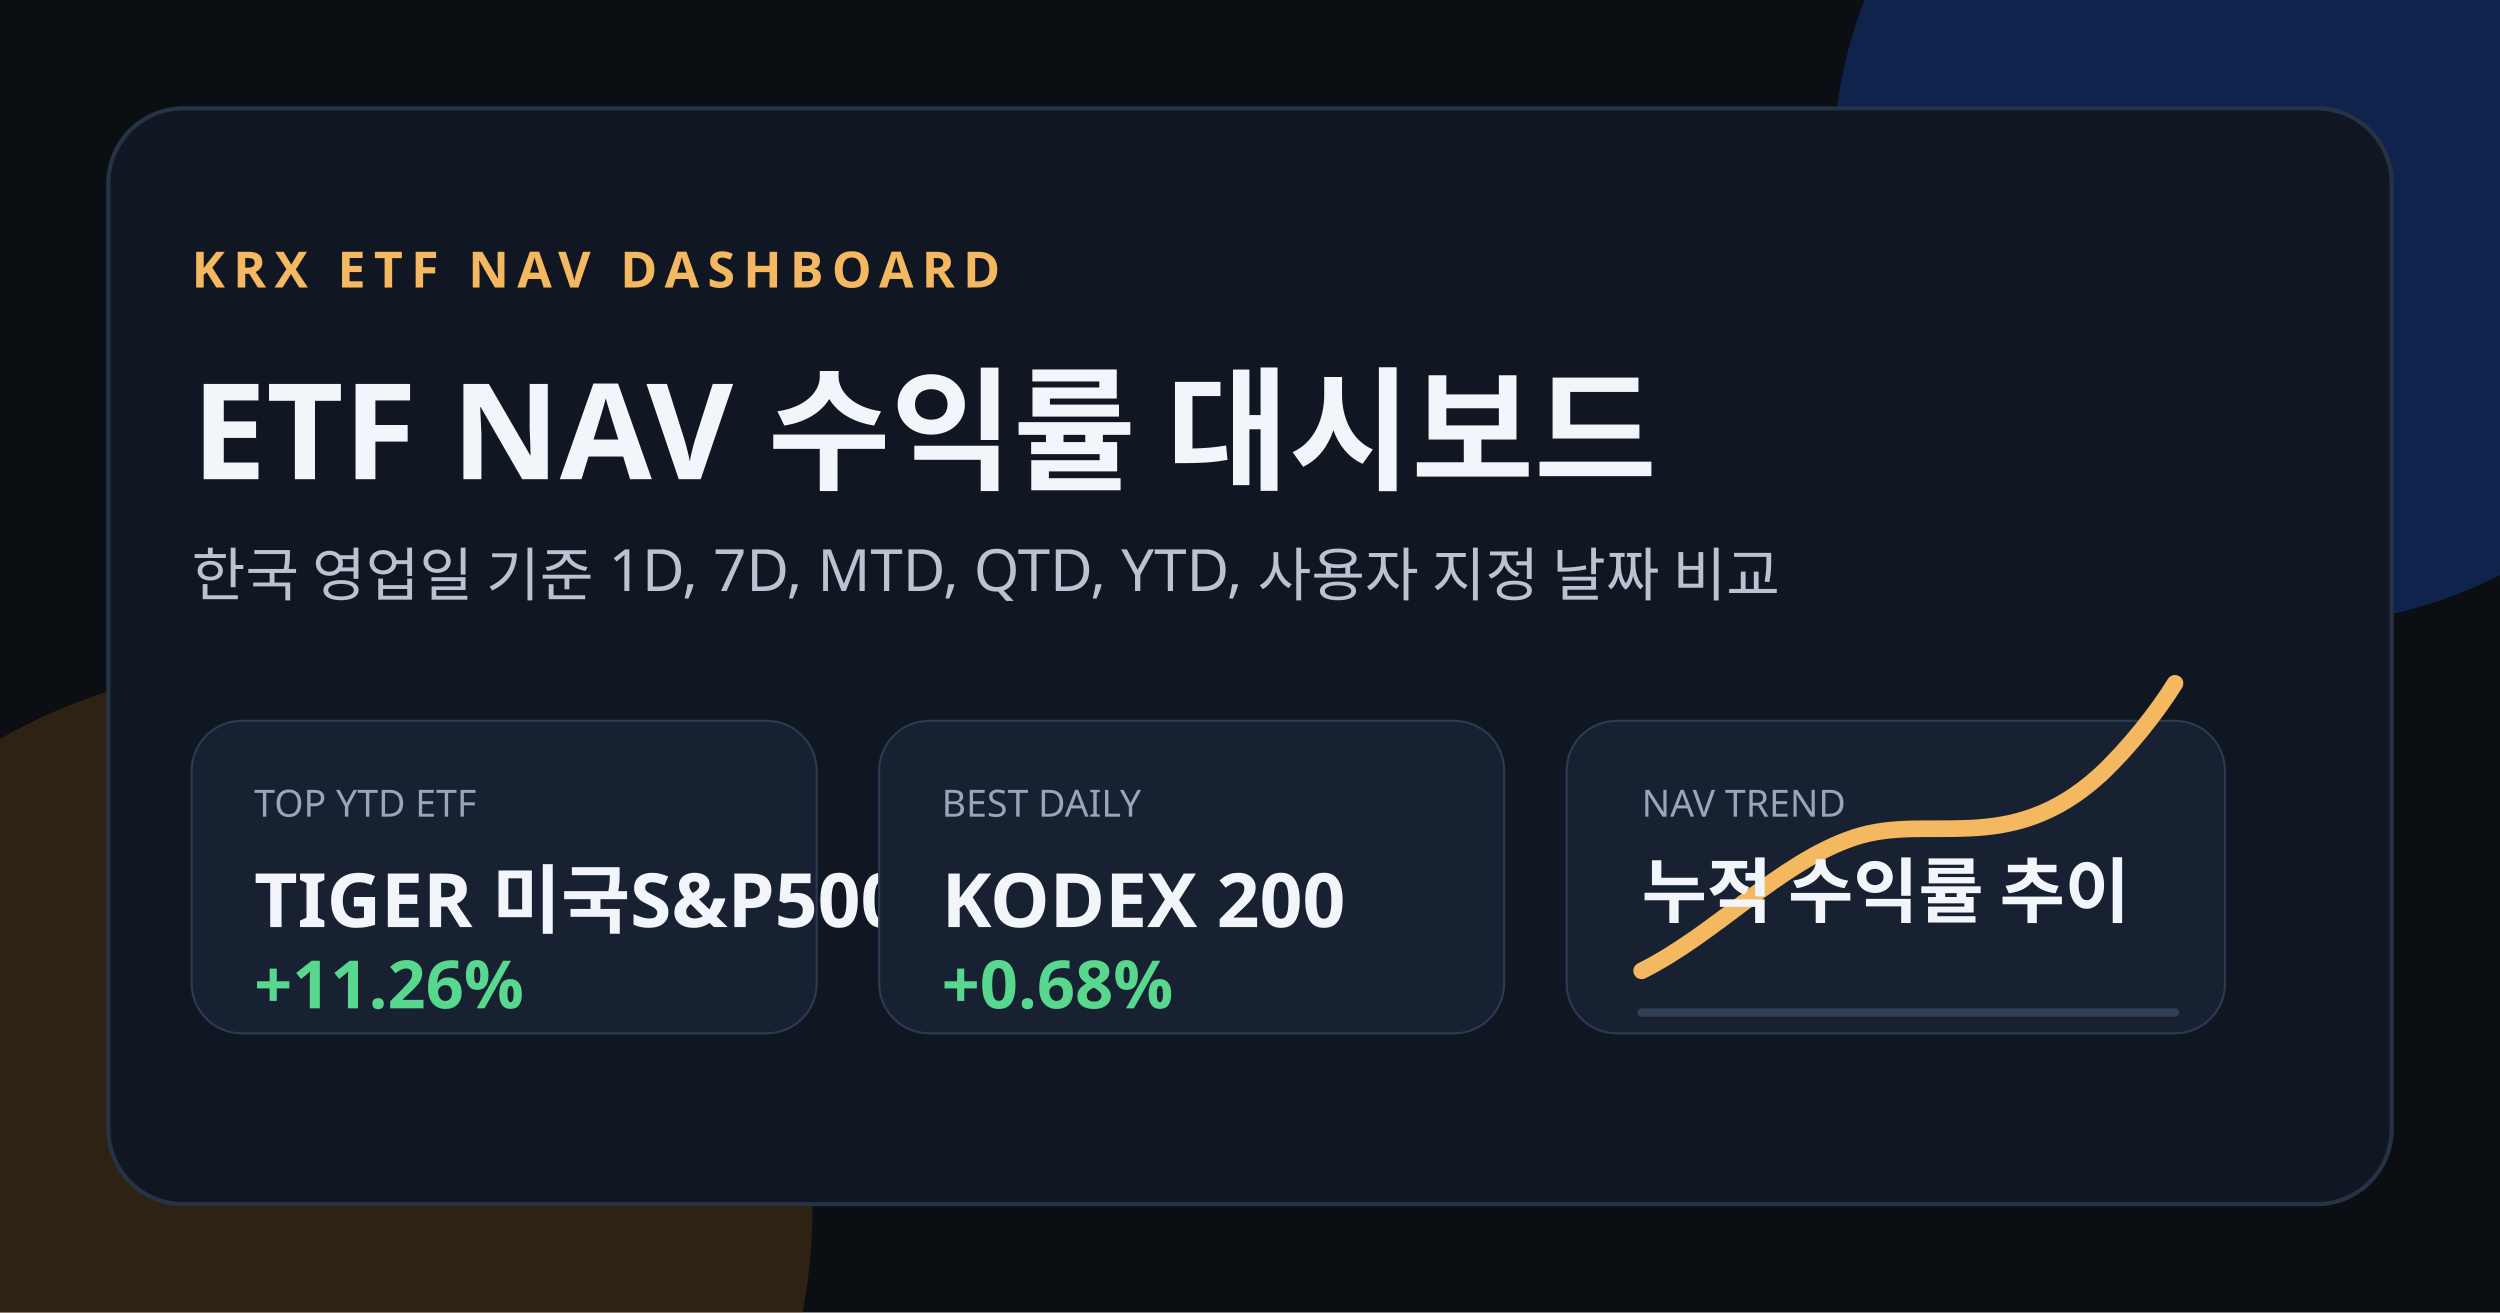
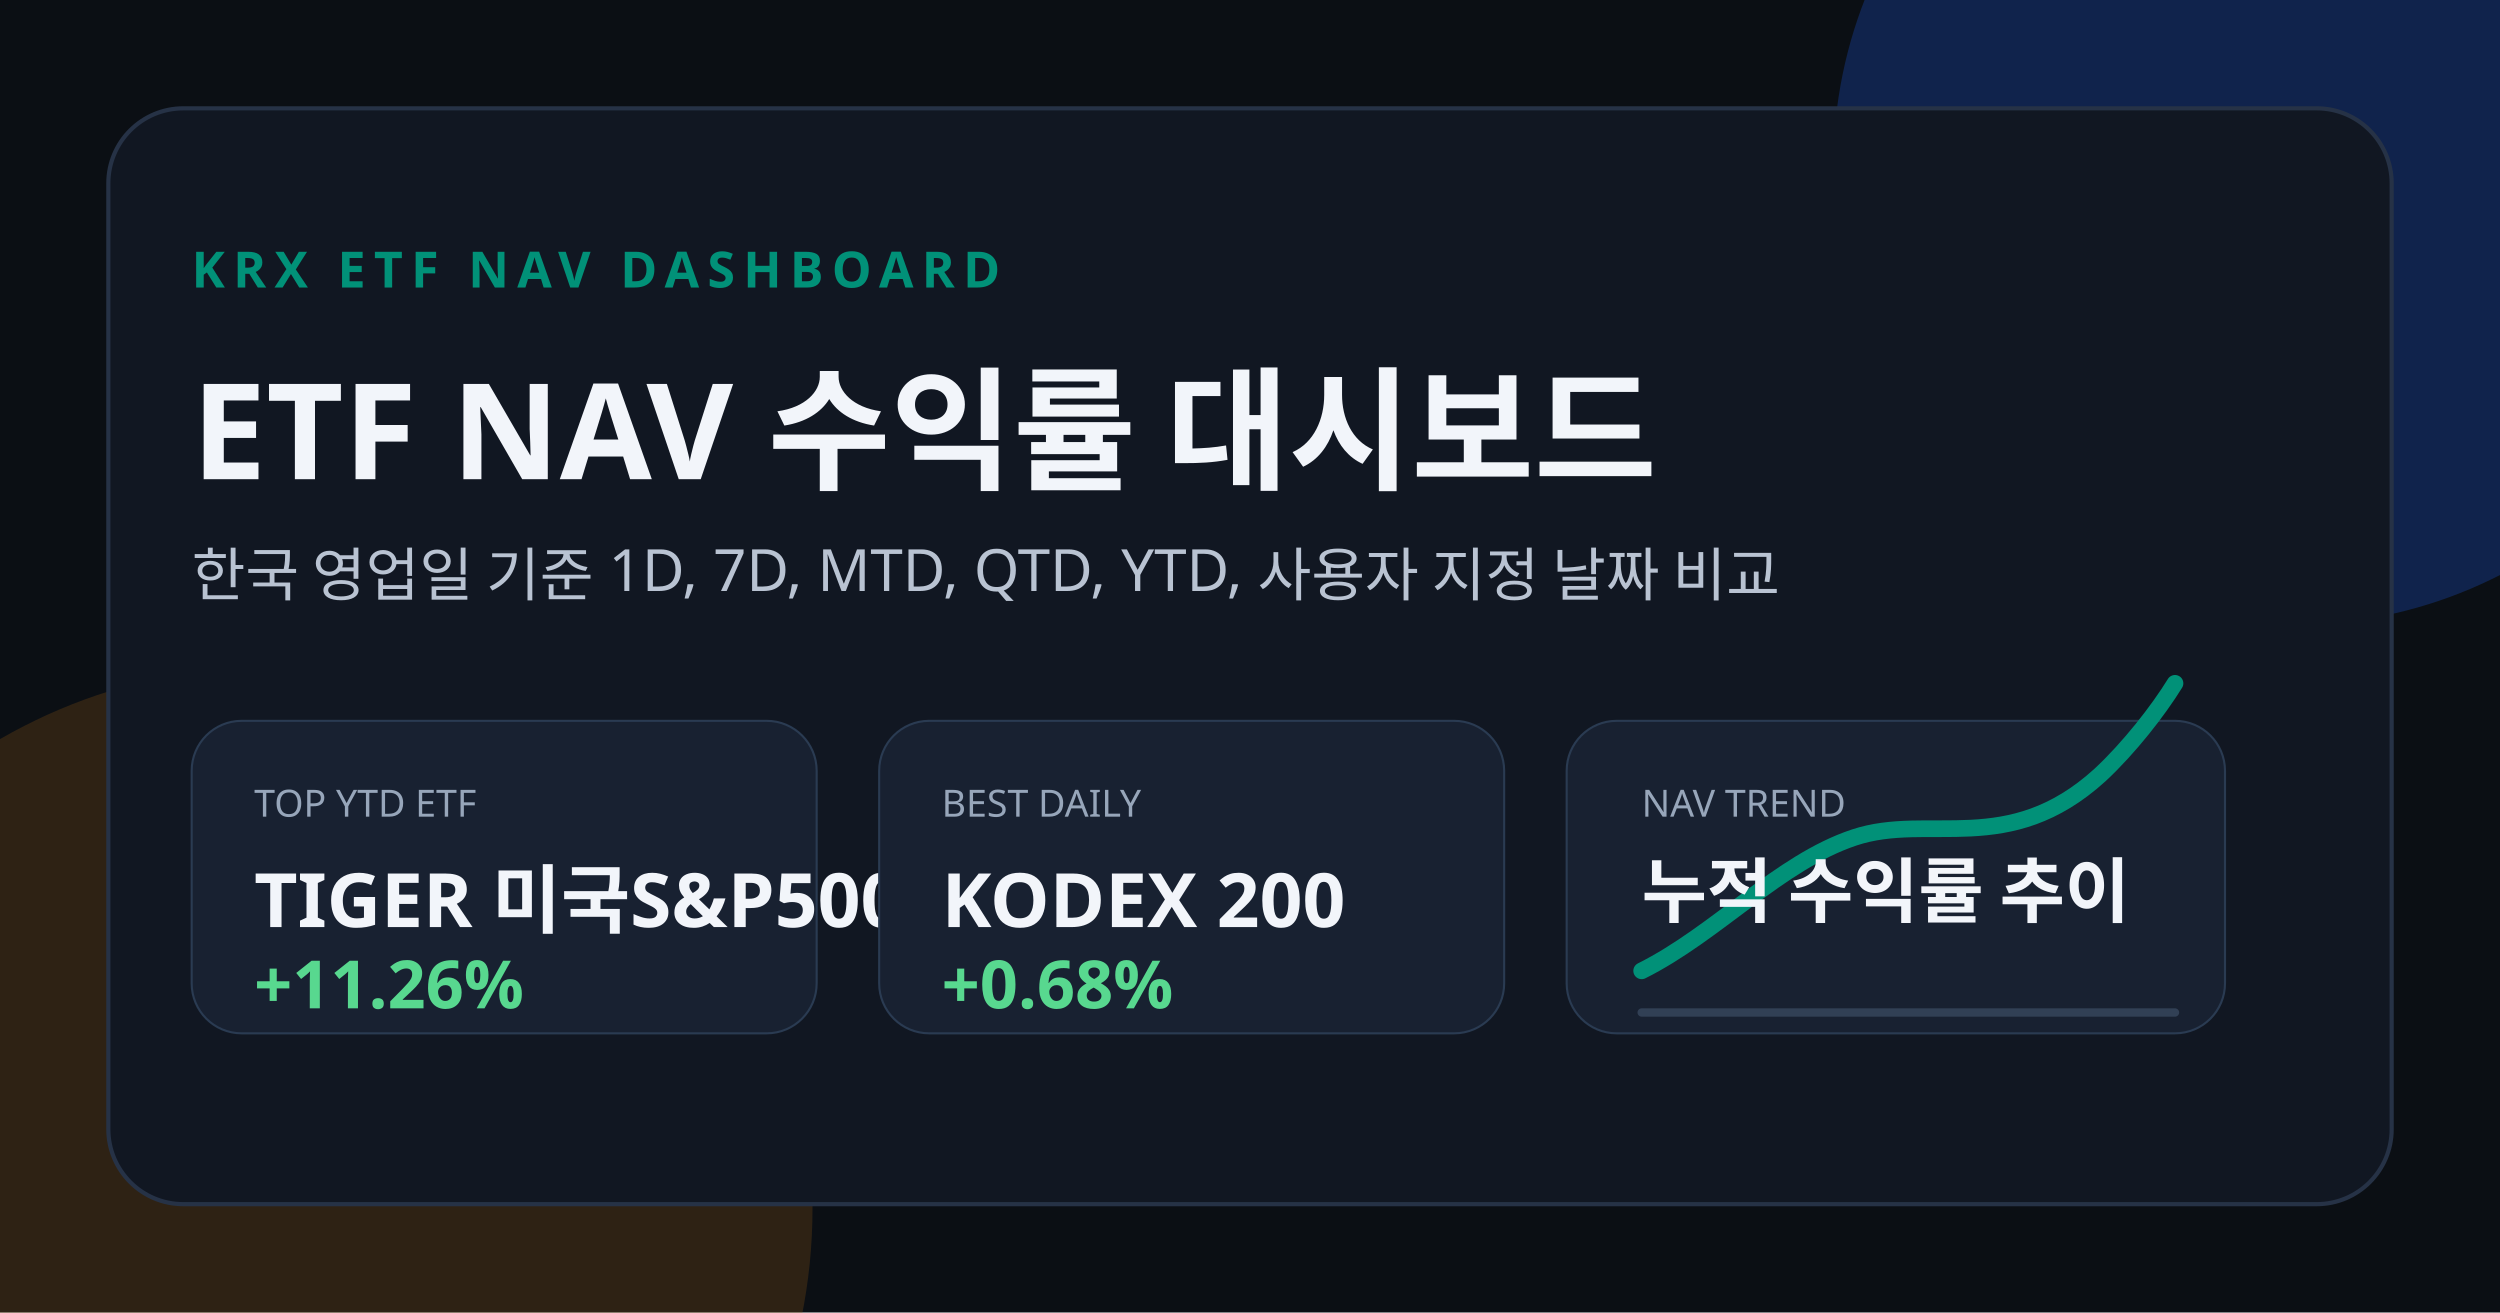
<svg xmlns="http://www.w3.org/2000/svg" width="1200" height="630" viewBox="0 0 1200 630" fill="none">
  <rect width="1200" height="630" fill="#0B0F14" />
  <circle cx="1100" cy="80" r="220" fill="#183D91" fill-opacity="0.45" />
  <circle cx="130" cy="580" r="260" fill="#9B5E17" fill-opacity="0.25" />
  <rect x="52" y="52" width="1096" height="526" rx="36" fill="#111722" stroke="#263246" stroke-width="2" />
-   <text x="92" y="138" fill="#F4B860" font-family="Segoe UI, sans-serif" font-size="24" font-weight="700" letter-spacing="4">KRX ETF NAV DASHBOARD</text>
+   <text x="92" y="138" fill="#019178" font-family="Segoe UI, sans-serif" font-size="24" font-weight="700" letter-spacing="4">KRX ETF NAV DASHBOARD</text>
  <text x="92" y="230" fill="#F2F5FA" font-family="Segoe UI, sans-serif" font-size="64" font-weight="800">ETF NAV 수익률 대시보드</text>
  <text x="92" y="286" fill="#B9C3D2" font-family="Segoe UI, sans-serif" font-size="28">한국 영업일 기준 1D, 7D, MTD, QTD, YTD, 사용자 지정 날짜 비교</text>
  <rect x="92" y="346" width="300" height="150" rx="24" fill="#182131" stroke="#2A3B52" />
  <text x="122" y="392" fill="#97A6BA" font-family="Segoe UI, sans-serif" font-size="18">TOP YTD ETF</text>
  <text x="122" y="445" fill="#F2F5FA" font-family="Segoe UI, sans-serif" font-size="36" font-weight="700">TIGER 미국S&amp;P500</text>
  <text x="122" y="484" fill="#58D88F" font-family="Segoe UI, sans-serif" font-size="32" font-weight="800">+11.26%</text>
  <rect x="422" y="346" width="300" height="150" rx="24" fill="#182131" stroke="#2A3B52" />
  <text x="452" y="392" fill="#97A6BA" font-family="Segoe UI, sans-serif" font-size="18">BEST DAILY</text>
  <text x="452" y="445" fill="#F2F5FA" font-family="Segoe UI, sans-serif" font-size="36" font-weight="700">KODEX 200</text>
  <text x="452" y="484" fill="#58D88F" font-family="Segoe UI, sans-serif" font-size="32" font-weight="800">+0.68%</text>
  <rect x="752" y="346" width="316" height="150" rx="24" fill="#182131" stroke="#2A3B52" />
-   <path d="M788 466C824 448 854 414 890 402C926 390 964 412 1008 372C1022 359 1036 341 1044 328" stroke="#F4B860" stroke-width="8" stroke-linecap="round" />
+   <path d="M788 466C824 448 854 414 890 402C926 390 964 412 1008 372C1022 359 1036 341 1044 328" stroke="#019178" stroke-width="8" stroke-linecap="round" />
  <path d="M788 486H1044" stroke="#314055" stroke-width="4" stroke-linecap="round" />
  <text x="788" y="392" fill="#97A6BA" font-family="Segoe UI, sans-serif" font-size="18">NAV TREND</text>
  <text x="788" y="440" fill="#F2F5FA" font-family="Segoe UI, sans-serif" font-size="34" font-weight="700">누적 수익률 추이</text>
</svg>
